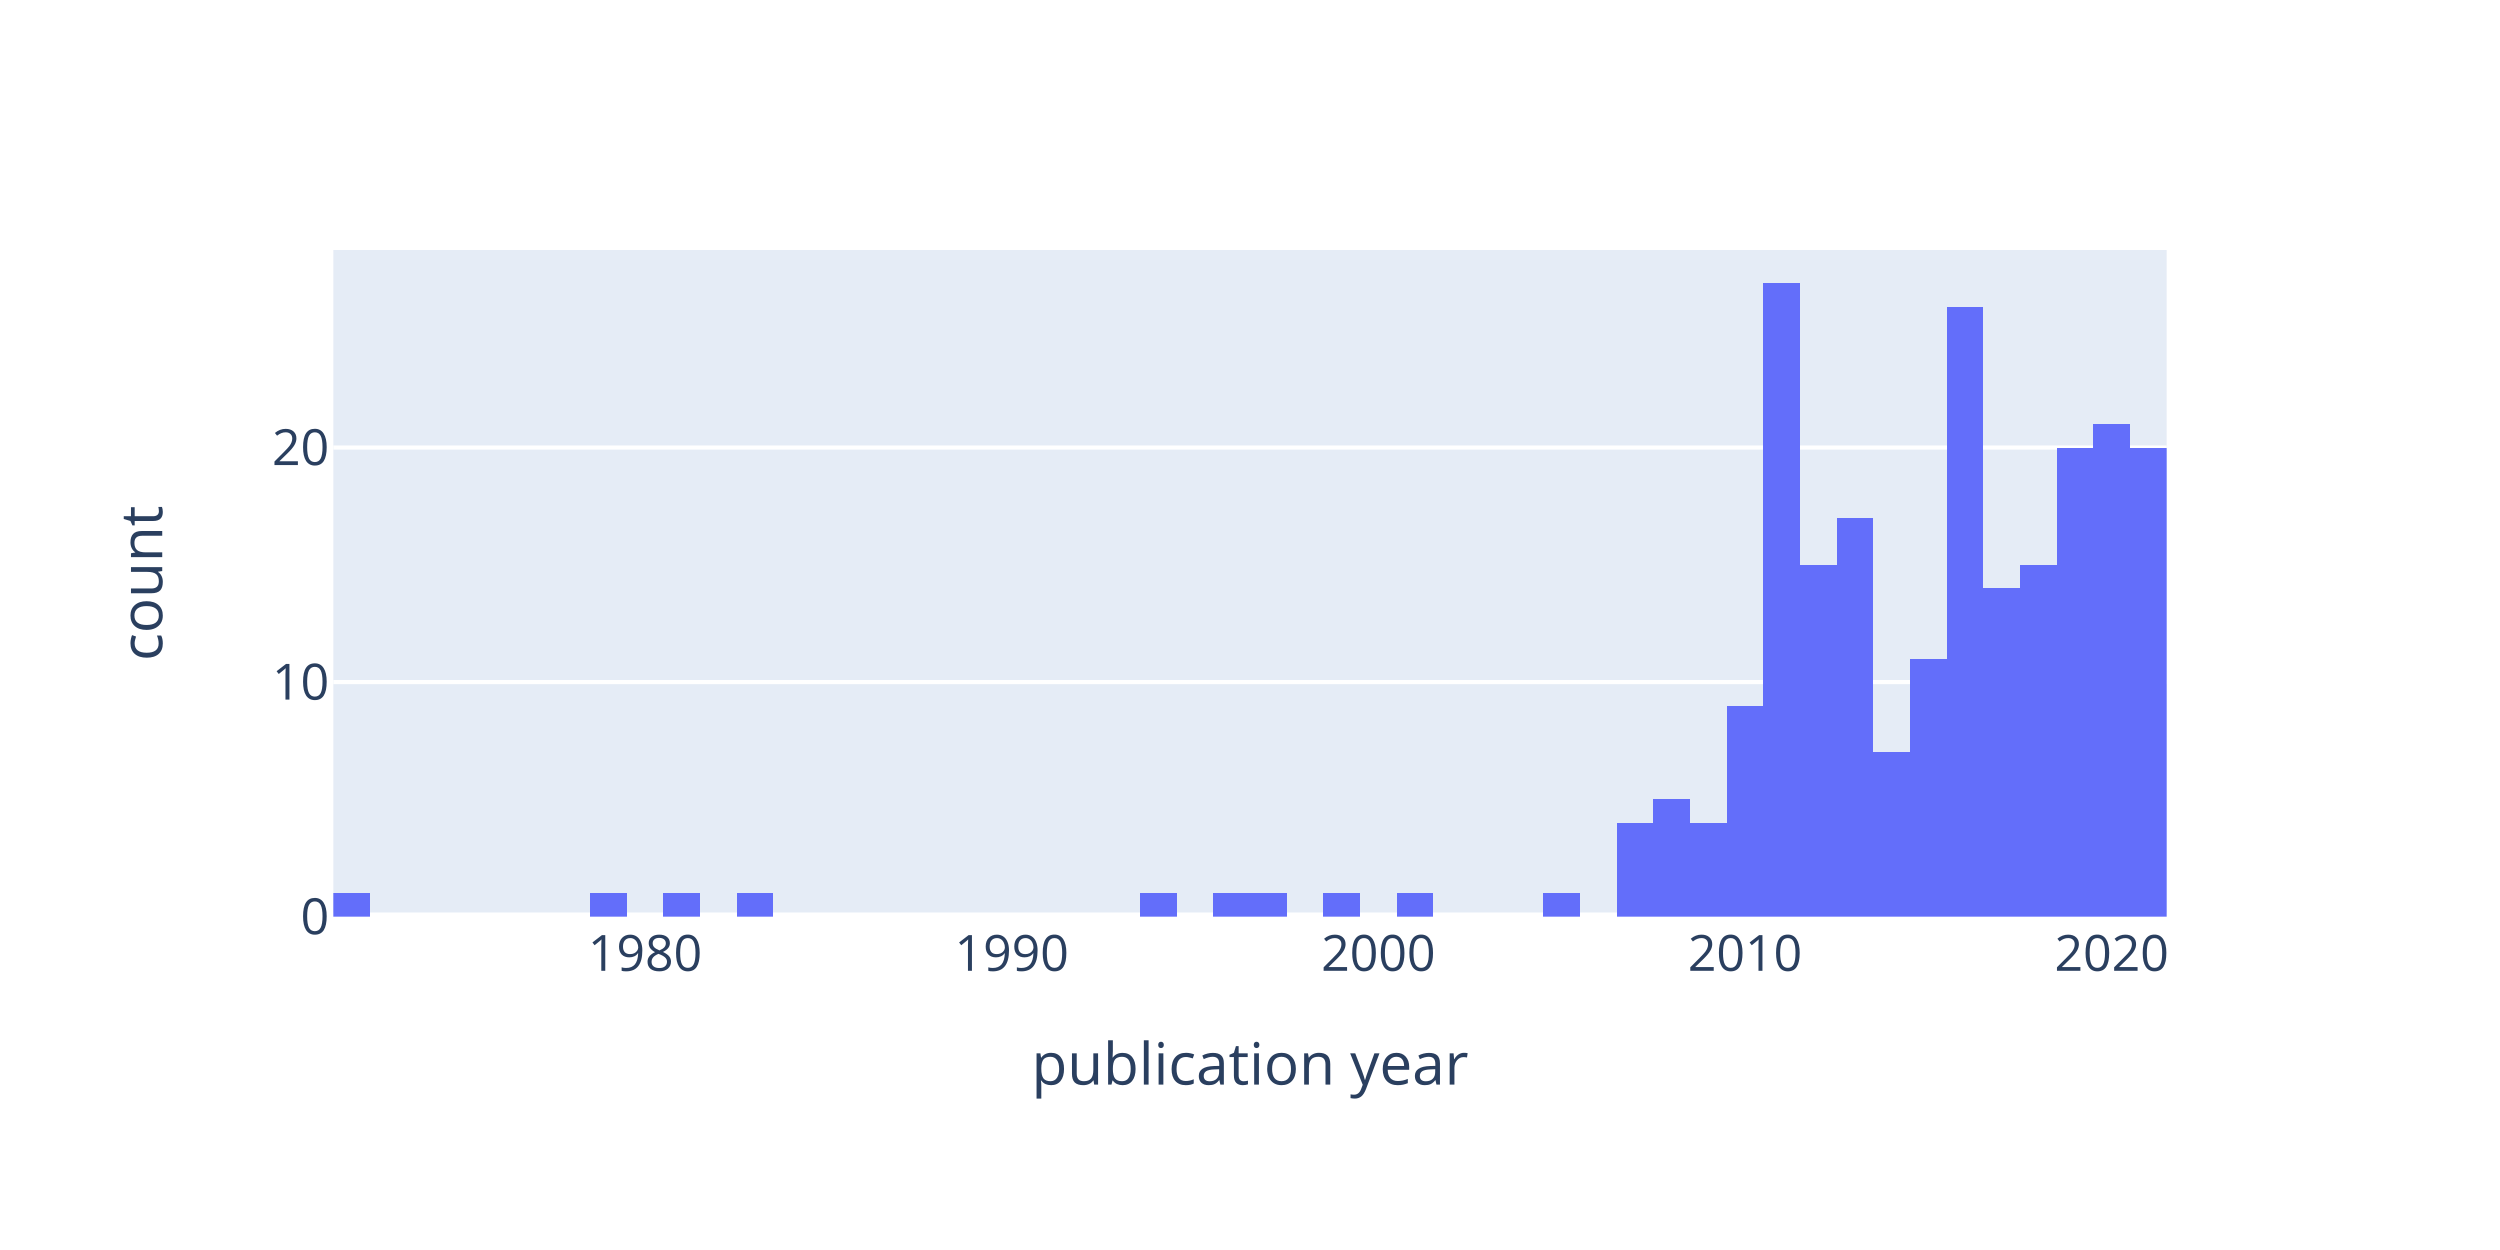
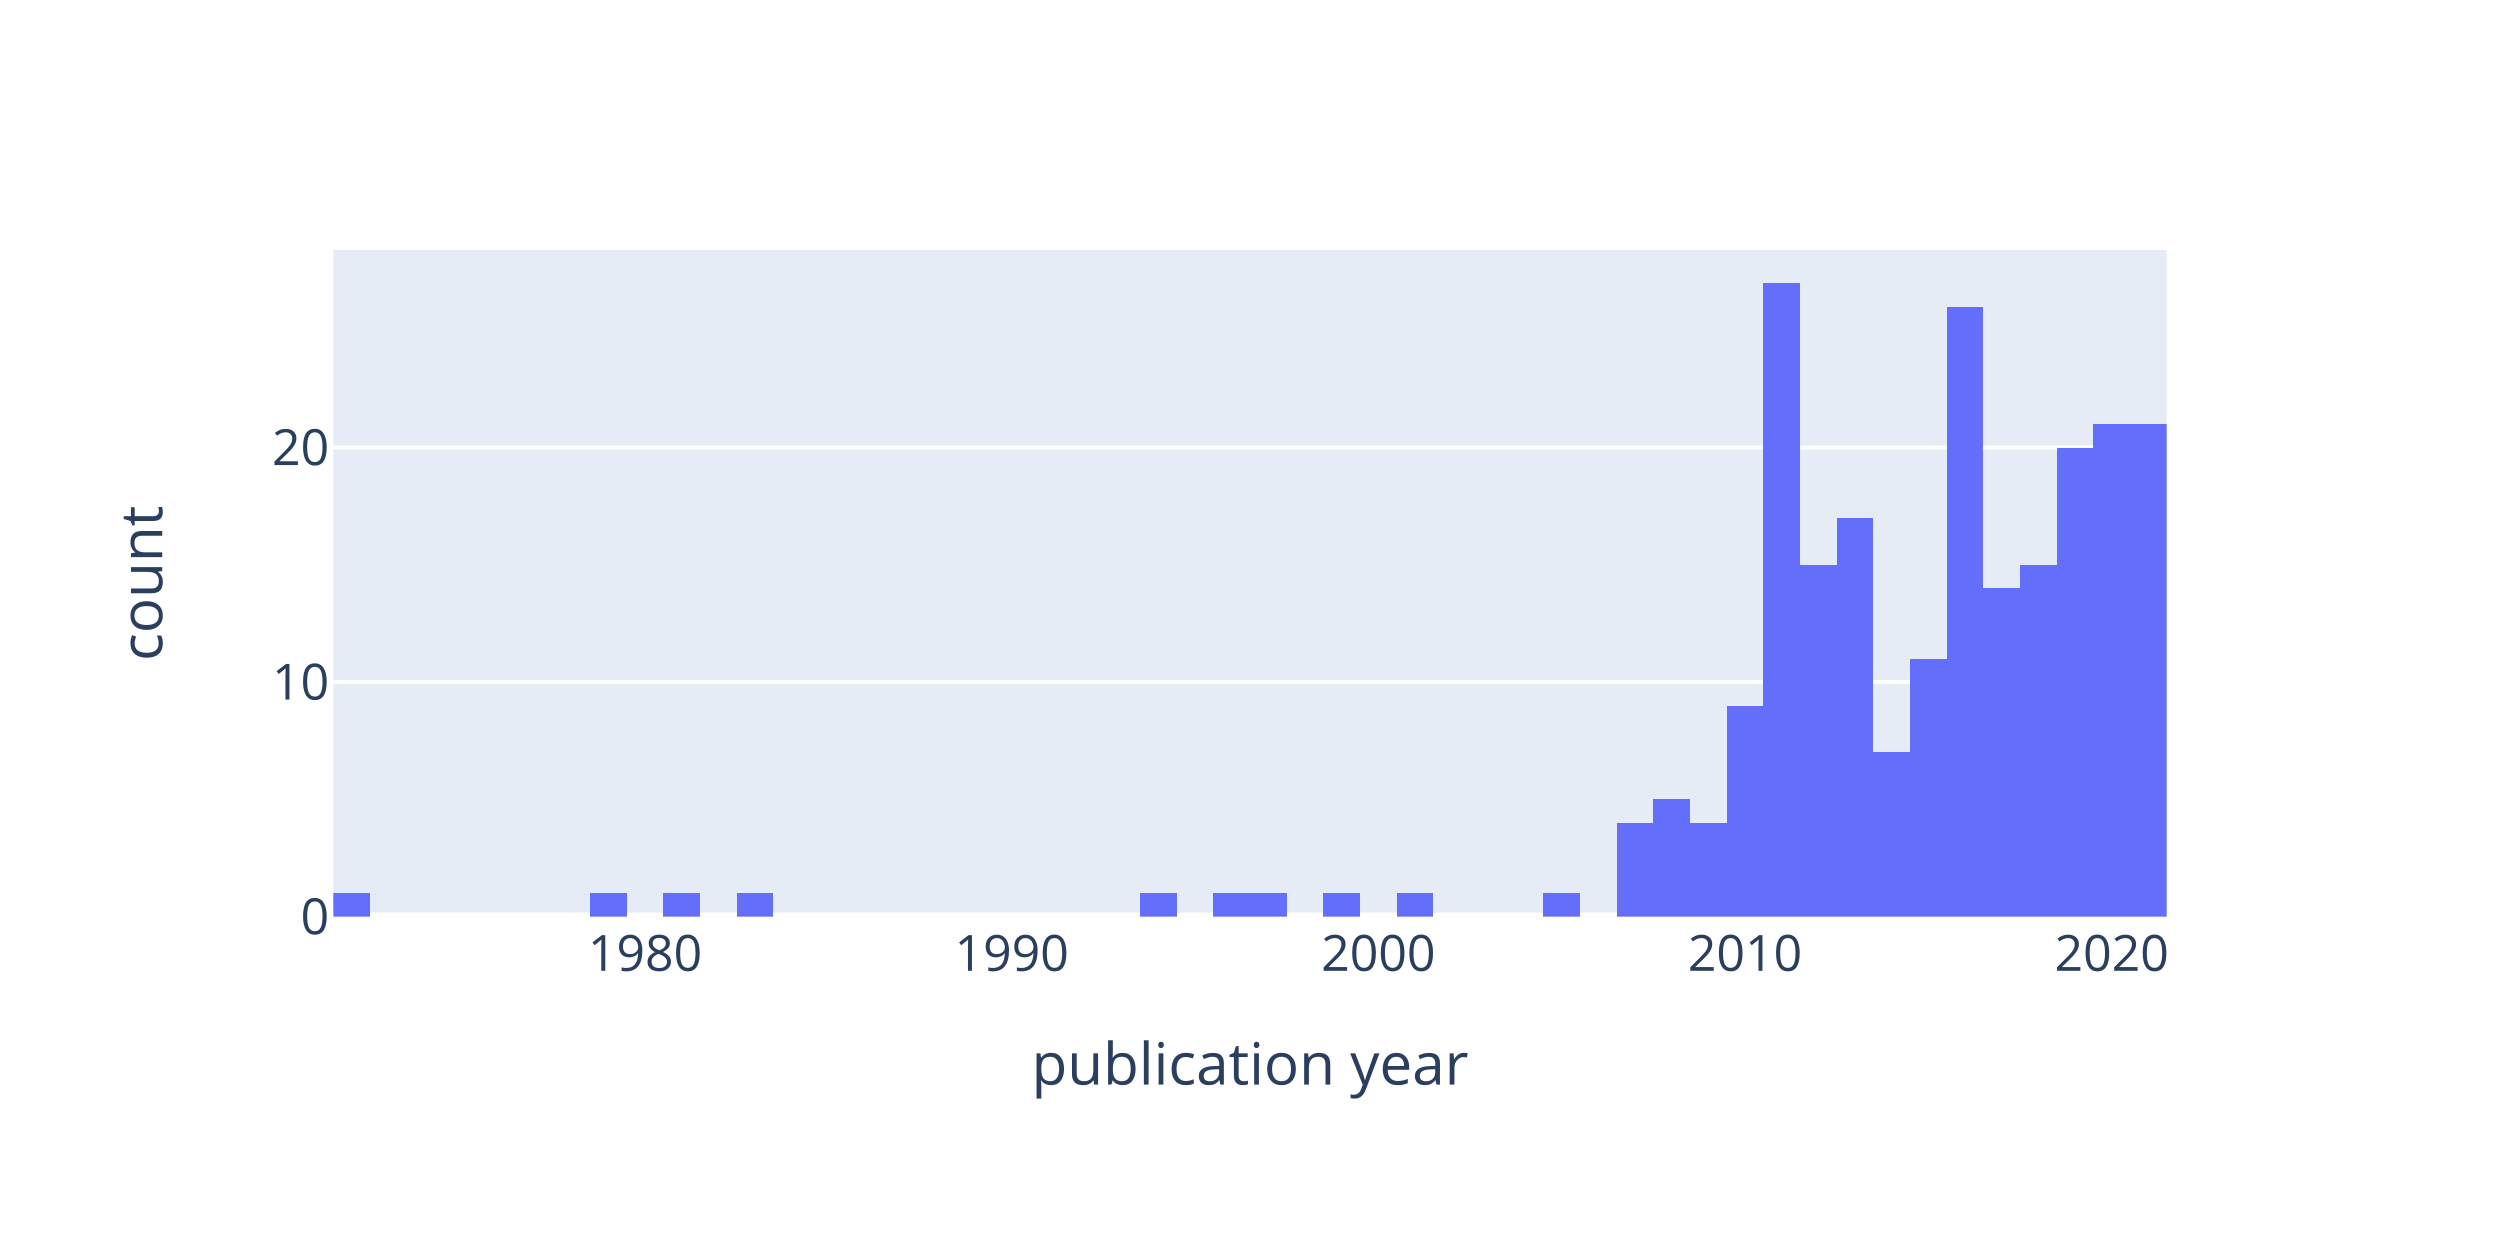
<svg xmlns="http://www.w3.org/2000/svg" class="main-svg" width="600" height="300" style="" viewBox="0 0 600 300">
  <rect x="0" y="0" width="600" height="300" style="fill: rgb(255, 255, 255); fill-opacity: 1;" />
-   <defs id="defs-2440ab">
+   <defs id="defs-bd364e">
    <g class="clips">
-       <clipPath id="clip2440abxyplot" class="plotclip">
+       <clipPath id="clipbd364exyplot" class="plotclip">
        <rect width="440" height="160" />
      </clipPath>
-       <clipPath class="axesclip" id="clip2440abx">
+       <clipPath class="axesclip" id="clipbd364ex">
        <rect x="80" y="0" width="440" height="300" />
      </clipPath>
-       <clipPath class="axesclip" id="clip2440aby">
+       <clipPath class="axesclip" id="clipbd364ey">
        <rect x="0" y="60" width="600" height="160" />
      </clipPath>
-       <clipPath class="axesclip" id="clip2440abxy">
+       <clipPath class="axesclip" id="clipbd364exy">
        <rect x="80" y="60" width="440" height="160" />
      </clipPath>
    </g>
    <g class="gradients" />
    <g class="patterns" />
  </defs>
  <g class="bglayer">
    <rect class="bg" x="80" y="60" width="440" height="160" style="fill: rgb(229, 236, 246); fill-opacity: 1; stroke-width: 0;" />
  </g>
  <g class="layer-below">
    <g class="imagelayer" />
    <g class="shapelayer" />
  </g>
  <g class="cartesianlayer">
    <g class="subplot xy">
      <g class="layer-subplot">
        <g class="shapelayer" />
        <g class="imagelayer" />
      </g>
      <g class="gridlayer">
        <g class="x" />
        <g class="y">
          <path class="ygrid crisp" transform="translate(0,163.7)" d="M80,0h440" style="stroke: rgb(255, 255, 255); stroke-opacity: 1; stroke-width: 1px;" />
          <path class="ygrid crisp" transform="translate(0,107.41)" d="M80,0h440" style="stroke: rgb(255, 255, 255); stroke-opacity: 1; stroke-width: 1px;" />
        </g>
      </g>
      <g class="zerolinelayer">
        <path class="yzl zl crisp" transform="translate(0,220)" d="M80,0h440" style="stroke: rgb(255, 255, 255); stroke-opacity: 1; stroke-width: 2px;" />
      </g>
      <path class="xlines-below" />
      <path class="ylines-below" />
      <g class="overlines-below" />
      <g class="xaxislayer-below" />
      <g class="yaxislayer-below" />
      <g class="overaxes-below" />
-       <g class="plot" transform="translate(80,60)" clip-path="url(#clip2440abxyplot)">
+       <g class="plot" transform="translate(80,60)" clip-path="url(#clipbd364exyplot)">
        <g class="barlayer mlayer">
          <g class="trace bars" shape-rendering="crispEdges" style="opacity: 1;">
            <g class="points">
              <g class="point">
                <path d="M0,160V154.37H8.8V160Z" style="vector-effect: non-scaling-stroke; opacity: 1; stroke-width: 0px; fill: rgb(99, 110, 250); fill-opacity: 1;" />
              </g>
              <g class="point">
                <path d="M0,0Z" style="vector-effect: non-scaling-stroke; opacity: 1; stroke-width: 0px; fill: rgb(99, 110, 250); fill-opacity: 1;" />
              </g>
              <g class="point">
                <path d="M0,0Z" style="vector-effect: non-scaling-stroke; opacity: 1; stroke-width: 0px; fill: rgb(99, 110, 250); fill-opacity: 1;" />
              </g>
              <g class="point">
                <path d="M0,0Z" style="vector-effect: non-scaling-stroke; opacity: 1; stroke-width: 0px; fill: rgb(99, 110, 250); fill-opacity: 1;" />
              </g>
              <g class="point">
                <path d="M0,0Z" style="vector-effect: non-scaling-stroke; opacity: 1; stroke-width: 0px; fill: rgb(99, 110, 250); fill-opacity: 1;" />
              </g>
              <g class="point">
                <path d="M0,0Z" style="vector-effect: non-scaling-stroke; opacity: 1; stroke-width: 0px; fill: rgb(99, 110, 250); fill-opacity: 1;" />
              </g>
              <g class="point">
                <path d="M0,0Z" style="vector-effect: non-scaling-stroke; opacity: 1; stroke-width: 0px; fill: rgb(99, 110, 250); fill-opacity: 1;" />
              </g>
              <g class="point">
                <path d="M61.6,160V154.37H70.4V160Z" style="vector-effect: non-scaling-stroke; opacity: 1; stroke-width: 0px; fill: rgb(99, 110, 250); fill-opacity: 1;" />
              </g>
              <g class="point">
                <path d="M0,0Z" style="vector-effect: non-scaling-stroke; opacity: 1; stroke-width: 0px; fill: rgb(99, 110, 250); fill-opacity: 1;" />
              </g>
              <g class="point">
                <path d="M79.2,160V154.37H88V160Z" style="vector-effect: non-scaling-stroke; opacity: 1; stroke-width: 0px; fill: rgb(99, 110, 250); fill-opacity: 1;" />
              </g>
              <g class="point">
                <path d="M0,0Z" style="vector-effect: non-scaling-stroke; opacity: 1; stroke-width: 0px; fill: rgb(99, 110, 250); fill-opacity: 1;" />
              </g>
              <g class="point">
                <path d="M96.8,160V154.37H105.6V160Z" style="vector-effect: non-scaling-stroke; opacity: 1; stroke-width: 0px; fill: rgb(99, 110, 250); fill-opacity: 1;" />
              </g>
              <g class="point">
                <path d="M0,0Z" style="vector-effect: non-scaling-stroke; opacity: 1; stroke-width: 0px; fill: rgb(99, 110, 250); fill-opacity: 1;" />
              </g>
              <g class="point">
                <path d="M0,0Z" style="vector-effect: non-scaling-stroke; opacity: 1; stroke-width: 0px; fill: rgb(99, 110, 250); fill-opacity: 1;" />
              </g>
              <g class="point">
                <path d="M0,0Z" style="vector-effect: non-scaling-stroke; opacity: 1; stroke-width: 0px; fill: rgb(99, 110, 250); fill-opacity: 1;" />
              </g>
              <g class="point">
                <path d="M0,0Z" style="vector-effect: non-scaling-stroke; opacity: 1; stroke-width: 0px; fill: rgb(99, 110, 250); fill-opacity: 1;" />
              </g>
              <g class="point">
                <path d="M0,0Z" style="vector-effect: non-scaling-stroke; opacity: 1; stroke-width: 0px; fill: rgb(99, 110, 250); fill-opacity: 1;" />
              </g>
              <g class="point">
                <path d="M0,0Z" style="vector-effect: non-scaling-stroke; opacity: 1; stroke-width: 0px; fill: rgb(99, 110, 250); fill-opacity: 1;" />
              </g>
              <g class="point">
                <path d="M0,0Z" style="vector-effect: non-scaling-stroke; opacity: 1; stroke-width: 0px; fill: rgb(99, 110, 250); fill-opacity: 1;" />
              </g>
              <g class="point">
                <path d="M0,0Z" style="vector-effect: non-scaling-stroke; opacity: 1; stroke-width: 0px; fill: rgb(99, 110, 250); fill-opacity: 1;" />
              </g>
              <g class="point">
                <path d="M0,0Z" style="vector-effect: non-scaling-stroke; opacity: 1; stroke-width: 0px; fill: rgb(99, 110, 250); fill-opacity: 1;" />
              </g>
              <g class="point">
                <path d="M0,0Z" style="vector-effect: non-scaling-stroke; opacity: 1; stroke-width: 0px; fill: rgb(99, 110, 250); fill-opacity: 1;" />
              </g>
              <g class="point">
                <path d="M193.6,160V154.37H202.4V160Z" style="vector-effect: non-scaling-stroke; opacity: 1; stroke-width: 0px; fill: rgb(99, 110, 250); fill-opacity: 1;" />
              </g>
              <g class="point">
                <path d="M0,0Z" style="vector-effect: non-scaling-stroke; opacity: 1; stroke-width: 0px; fill: rgb(99, 110, 250); fill-opacity: 1;" />
              </g>
              <g class="point">
                <path d="M211.2,160V154.37H220V160Z" style="vector-effect: non-scaling-stroke; opacity: 1; stroke-width: 0px; fill: rgb(99, 110, 250); fill-opacity: 1;" />
              </g>
              <g class="point">
                <path d="M220,160V154.37H228.8V160Z" style="vector-effect: non-scaling-stroke; opacity: 1; stroke-width: 0px; fill: rgb(99, 110, 250); fill-opacity: 1;" />
              </g>
              <g class="point">
                <path d="M0,0Z" style="vector-effect: non-scaling-stroke; opacity: 1; stroke-width: 0px; fill: rgb(99, 110, 250); fill-opacity: 1;" />
              </g>
              <g class="point">
                <path d="M237.6,160V154.37H246.4V160Z" style="vector-effect: non-scaling-stroke; opacity: 1; stroke-width: 0px; fill: rgb(99, 110, 250); fill-opacity: 1;" />
              </g>
              <g class="point">
                <path d="M0,0Z" style="vector-effect: non-scaling-stroke; opacity: 1; stroke-width: 0px; fill: rgb(99, 110, 250); fill-opacity: 1;" />
              </g>
              <g class="point">
                <path d="M255.2,160V154.37H264V160Z" style="vector-effect: non-scaling-stroke; opacity: 1; stroke-width: 0px; fill: rgb(99, 110, 250); fill-opacity: 1;" />
              </g>
              <g class="point">
                <path d="M0,0Z" style="vector-effect: non-scaling-stroke; opacity: 1; stroke-width: 0px; fill: rgb(99, 110, 250); fill-opacity: 1;" />
              </g>
              <g class="point">
                <path d="M0,0Z" style="vector-effect: non-scaling-stroke; opacity: 1; stroke-width: 0px; fill: rgb(99, 110, 250); fill-opacity: 1;" />
              </g>
              <g class="point">
                <path d="M0,0Z" style="vector-effect: non-scaling-stroke; opacity: 1; stroke-width: 0px; fill: rgb(99, 110, 250); fill-opacity: 1;" />
              </g>
              <g class="point">
                <path d="M290.4,160V154.37H299.2V160Z" style="vector-effect: non-scaling-stroke; opacity: 1; stroke-width: 0px; fill: rgb(99, 110, 250); fill-opacity: 1;" />
              </g>
              <g class="point">
                <path d="M0,0Z" style="vector-effect: non-scaling-stroke; opacity: 1; stroke-width: 0px; fill: rgb(99, 110, 250); fill-opacity: 1;" />
              </g>
              <g class="point">
                <path d="M308,160V137.48H316.8V160Z" style="vector-effect: non-scaling-stroke; opacity: 1; stroke-width: 0px; fill: rgb(99, 110, 250); fill-opacity: 1;" />
              </g>
              <g class="point">
                <path d="M316.8,160V131.85H325.6V160Z" style="vector-effect: non-scaling-stroke; opacity: 1; stroke-width: 0px; fill: rgb(99, 110, 250); fill-opacity: 1;" />
              </g>
              <g class="point">
                <path d="M325.6,160V137.48H334.4V160Z" style="vector-effect: non-scaling-stroke; opacity: 1; stroke-width: 0px; fill: rgb(99, 110, 250); fill-opacity: 1;" />
              </g>
              <g class="point">
                <path d="M334.4,160V109.33H343.2V160Z" style="vector-effect: non-scaling-stroke; opacity: 1; stroke-width: 0px; fill: rgb(99, 110, 250); fill-opacity: 1;" />
              </g>
              <g class="point">
                <path d="M343.2,160V8H352V160Z" style="vector-effect: non-scaling-stroke; opacity: 1; stroke-width: 0px; fill: rgb(99, 110, 250); fill-opacity: 1;" />
              </g>
              <g class="point">
                <path d="M352,160V75.56H360.8V160Z" style="vector-effect: non-scaling-stroke; opacity: 1; stroke-width: 0px; fill: rgb(99, 110, 250); fill-opacity: 1;" />
              </g>
              <g class="point">
                <path d="M360.8,160V64.3H369.6V160Z" style="vector-effect: non-scaling-stroke; opacity: 1; stroke-width: 0px; fill: rgb(99, 110, 250); fill-opacity: 1;" />
              </g>
              <g class="point">
                <path d="M369.6,160V120.59H378.4V160Z" style="vector-effect: non-scaling-stroke; opacity: 1; stroke-width: 0px; fill: rgb(99, 110, 250); fill-opacity: 1;" />
              </g>
              <g class="point">
                <path d="M378.4,160V98.07H387.2V160Z" style="vector-effect: non-scaling-stroke; opacity: 1; stroke-width: 0px; fill: rgb(99, 110, 250); fill-opacity: 1;" />
              </g>
              <g class="point">
                <path d="M387.2,160V13.63H396V160Z" style="vector-effect: non-scaling-stroke; opacity: 1; stroke-width: 0px; fill: rgb(99, 110, 250); fill-opacity: 1;" />
              </g>
              <g class="point">
                <path d="M396,160V81.19H404.8V160Z" style="vector-effect: non-scaling-stroke; opacity: 1; stroke-width: 0px; fill: rgb(99, 110, 250); fill-opacity: 1;" />
              </g>
              <g class="point">
                <path d="M404.8,160V75.56H413.6V160Z" style="vector-effect: non-scaling-stroke; opacity: 1; stroke-width: 0px; fill: rgb(99, 110, 250); fill-opacity: 1;" />
              </g>
              <g class="point">
                <path d="M413.6,160V47.41H422.4V160Z" style="vector-effect: non-scaling-stroke; opacity: 1; stroke-width: 0px; fill: rgb(99, 110, 250); fill-opacity: 1;" />
              </g>
              <g class="point">
                <path d="M422.4,160V41.78H431.2V160Z" style="vector-effect: non-scaling-stroke; opacity: 1; stroke-width: 0px; fill: rgb(99, 110, 250); fill-opacity: 1;" />
              </g>
              <g class="point">
-                 <path d="M431.2,160V47.41H440V160Z" style="vector-effect: non-scaling-stroke; opacity: 1; stroke-width: 0px; fill: rgb(99, 110, 250); fill-opacity: 1;" />
+                 <path d="M431.2,160V41.78H440V160Z" style="vector-effect: non-scaling-stroke; opacity: 1; stroke-width: 0px; fill: rgb(99, 110, 250); fill-opacity: 1;" />
              </g>
            </g>
          </g>
        </g>
      </g>
      <g class="overplot" />
      <path class="xlines-above crisp" d="M0,0" style="fill: none;" />
      <path class="ylines-above crisp" d="M0,0" style="fill: none;" />
      <g class="overlines-above" />
      <g class="xaxislayer-above">
        <g class="xtick">
          <text text-anchor="middle" x="0" y="233" transform="translate(154.8,0)" style="font-family: 'Open Sans', verdana, arial, sans-serif; font-size: 12px; fill: rgb(42, 63, 95); fill-opacity: 1; white-space: pre; opacity: 1;">1980</text>
        </g>
        <g class="xtick">
          <text text-anchor="middle" x="0" y="233" style="font-family: 'Open Sans', verdana, arial, sans-serif; font-size: 12px; fill: rgb(42, 63, 95); fill-opacity: 1; white-space: pre; opacity: 1;" transform="translate(242.8,0)">1990</text>
        </g>
        <g class="xtick">
          <text text-anchor="middle" x="0" y="233" style="font-family: 'Open Sans', verdana, arial, sans-serif; font-size: 12px; fill: rgb(42, 63, 95); fill-opacity: 1; white-space: pre; opacity: 1;" transform="translate(330.8,0)">2000</text>
        </g>
        <g class="xtick">
          <text text-anchor="middle" x="0" y="233" style="font-family: 'Open Sans', verdana, arial, sans-serif; font-size: 12px; fill: rgb(42, 63, 95); fill-opacity: 1; white-space: pre; opacity: 1;" transform="translate(418.8,0)">2010</text>
        </g>
        <g class="xtick">
          <text text-anchor="middle" x="0" y="233" style="font-family: 'Open Sans', verdana, arial, sans-serif; font-size: 12px; fill: rgb(42, 63, 95); fill-opacity: 1; white-space: pre; opacity: 1;" transform="translate(506.8,0)">2020</text>
        </g>
      </g>
      <g class="yaxislayer-above">
        <g class="ytick">
          <text text-anchor="end" x="79" y="4.2" transform="translate(0,220)" style="font-family: 'Open Sans', verdana, arial, sans-serif; font-size: 12px; fill: rgb(42, 63, 95); fill-opacity: 1; white-space: pre; opacity: 1;">0</text>
        </g>
        <g class="ytick">
          <text text-anchor="end" x="79" y="4.2" style="font-family: 'Open Sans', verdana, arial, sans-serif; font-size: 12px; fill: rgb(42, 63, 95); fill-opacity: 1; white-space: pre; opacity: 1;" transform="translate(0,163.7)">10</text>
        </g>
        <g class="ytick">
          <text text-anchor="end" x="79" y="4.2" style="font-family: 'Open Sans', verdana, arial, sans-serif; font-size: 12px; fill: rgb(42, 63, 95); fill-opacity: 1; white-space: pre; opacity: 1;" transform="translate(0,107.41)">20</text>
        </g>
      </g>
      <g class="overaxes-above" />
    </g>
  </g>
  <g class="polarlayer" />
  <g class="ternarylayer" />
  <g class="geolayer" />
  <g class="funnelarealayer" />
  <g class="pielayer" />
  <g class="iciclelayer" />
  <g class="treemaplayer" />
  <g class="sunburstlayer" />
  <g class="glimages" />
-   <defs id="topdefs-2440ab">
+   <defs id="topdefs-bd364e">
    <g class="clips" />
  </defs>
  <g class="layer-above">
    <g class="imagelayer" />
    <g class="shapelayer" />
  </g>
  <g class="infolayer">
    <g class="g-gtitle" />
    <g class="g-xtitle">
      <text class="xtitle" x="300" y="260.3" text-anchor="middle" style="font-family: 'Open Sans', verdana, arial, sans-serif; font-size: 14px; fill: rgb(42, 63, 95); opacity: 1; font-weight: normal; white-space: pre;">publication year</text>
    </g>
    <g class="g-ytitle">
      <text class="ytitle" transform="rotate(-90,38.93438,140)" x="38.934" y="140" text-anchor="middle" style="font-family: 'Open Sans', verdana, arial, sans-serif; font-size: 14px; fill: rgb(42, 63, 95); opacity: 1; font-weight: normal; white-space: pre;">count</text>
    </g>
  </g>
</svg>
